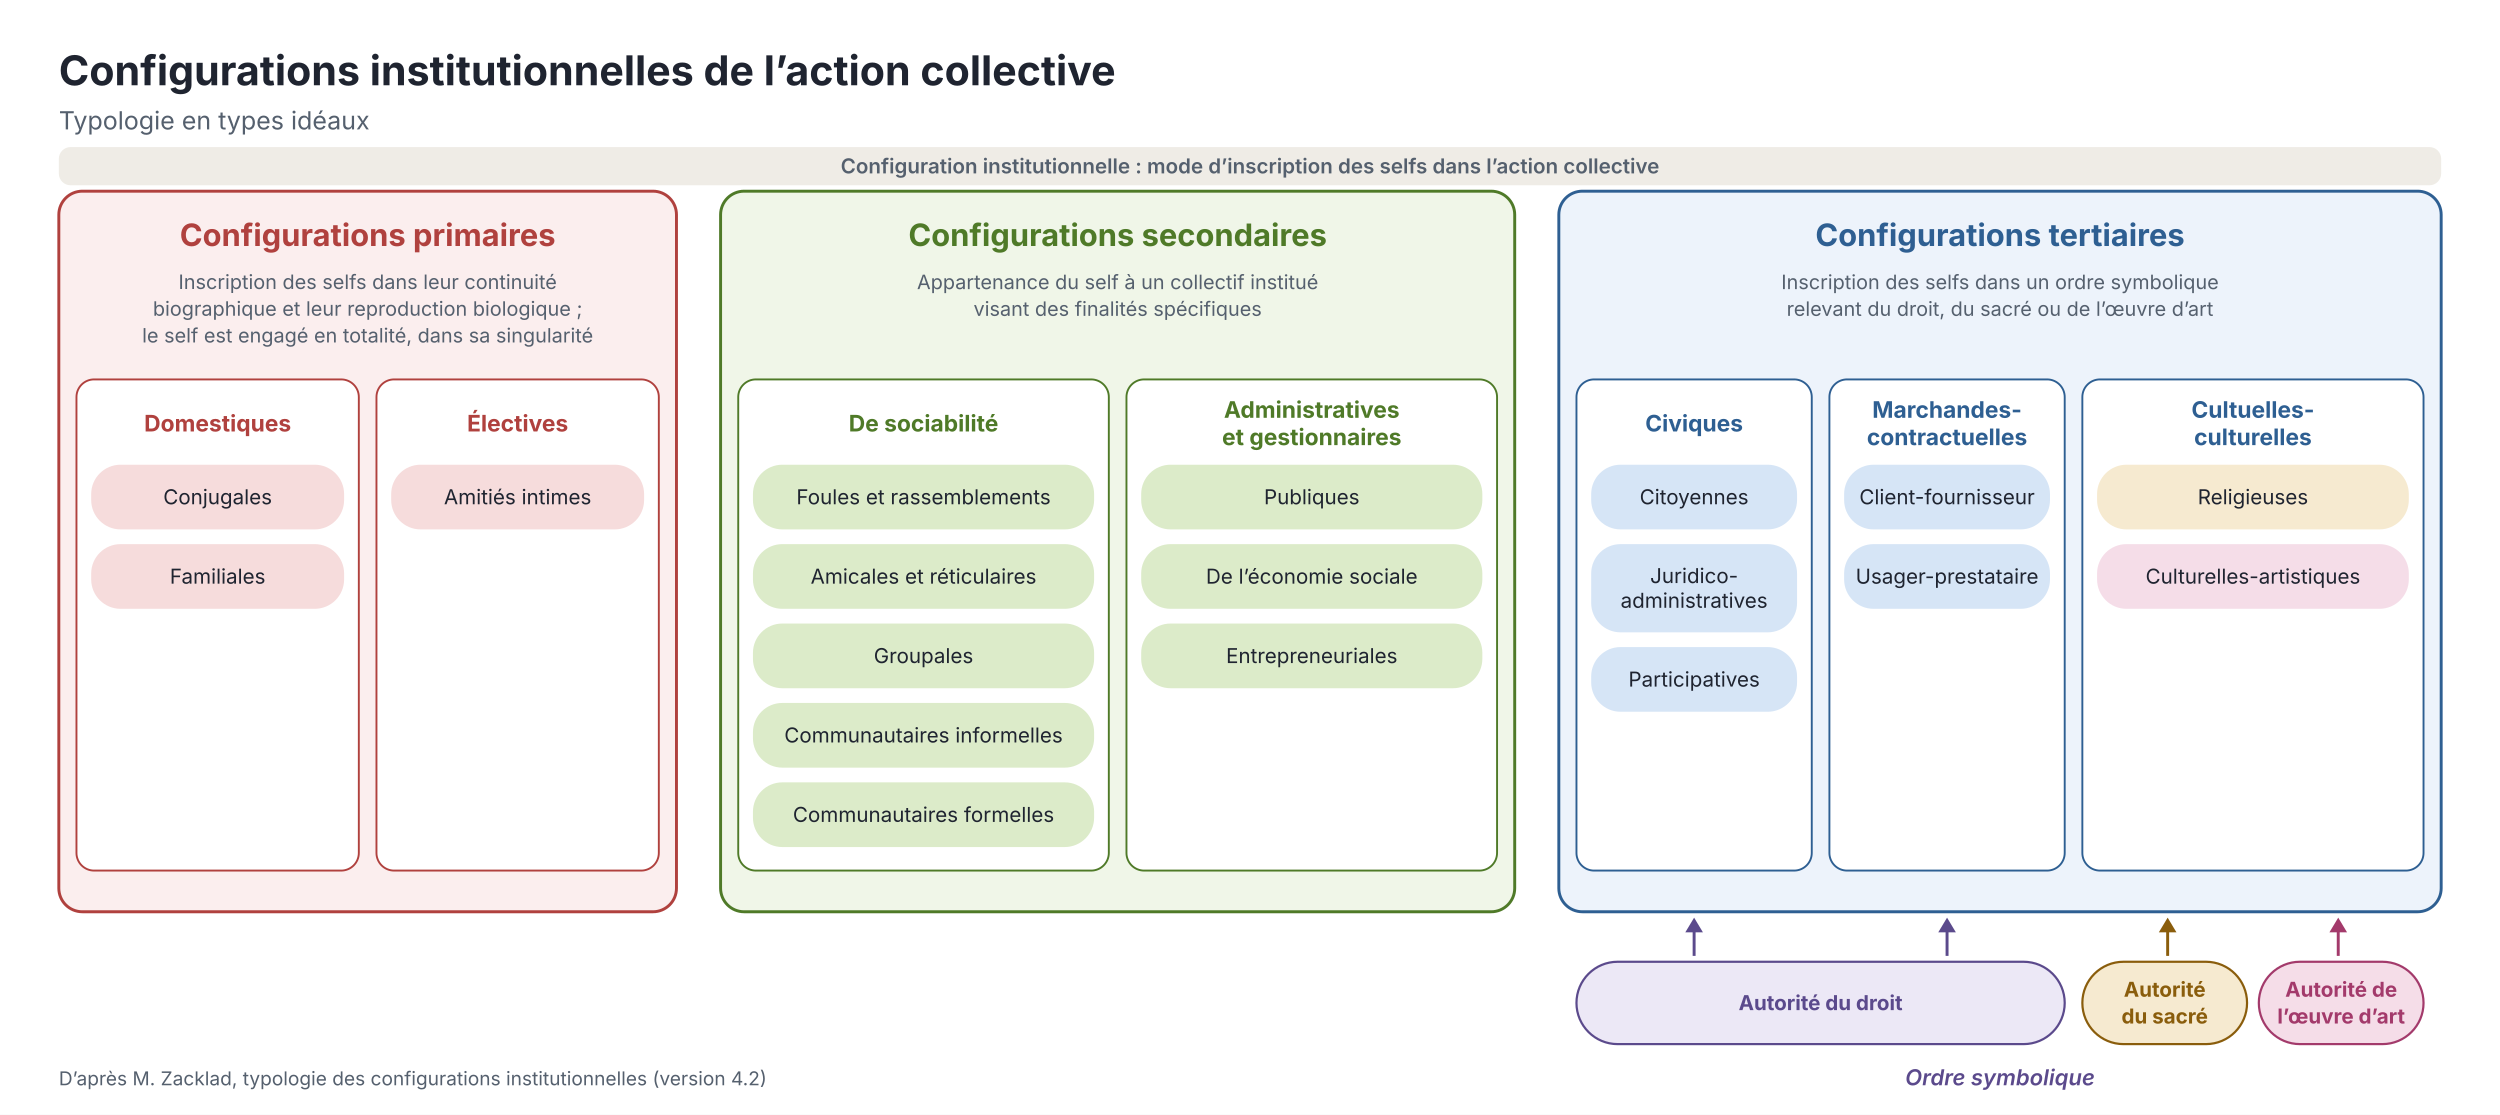
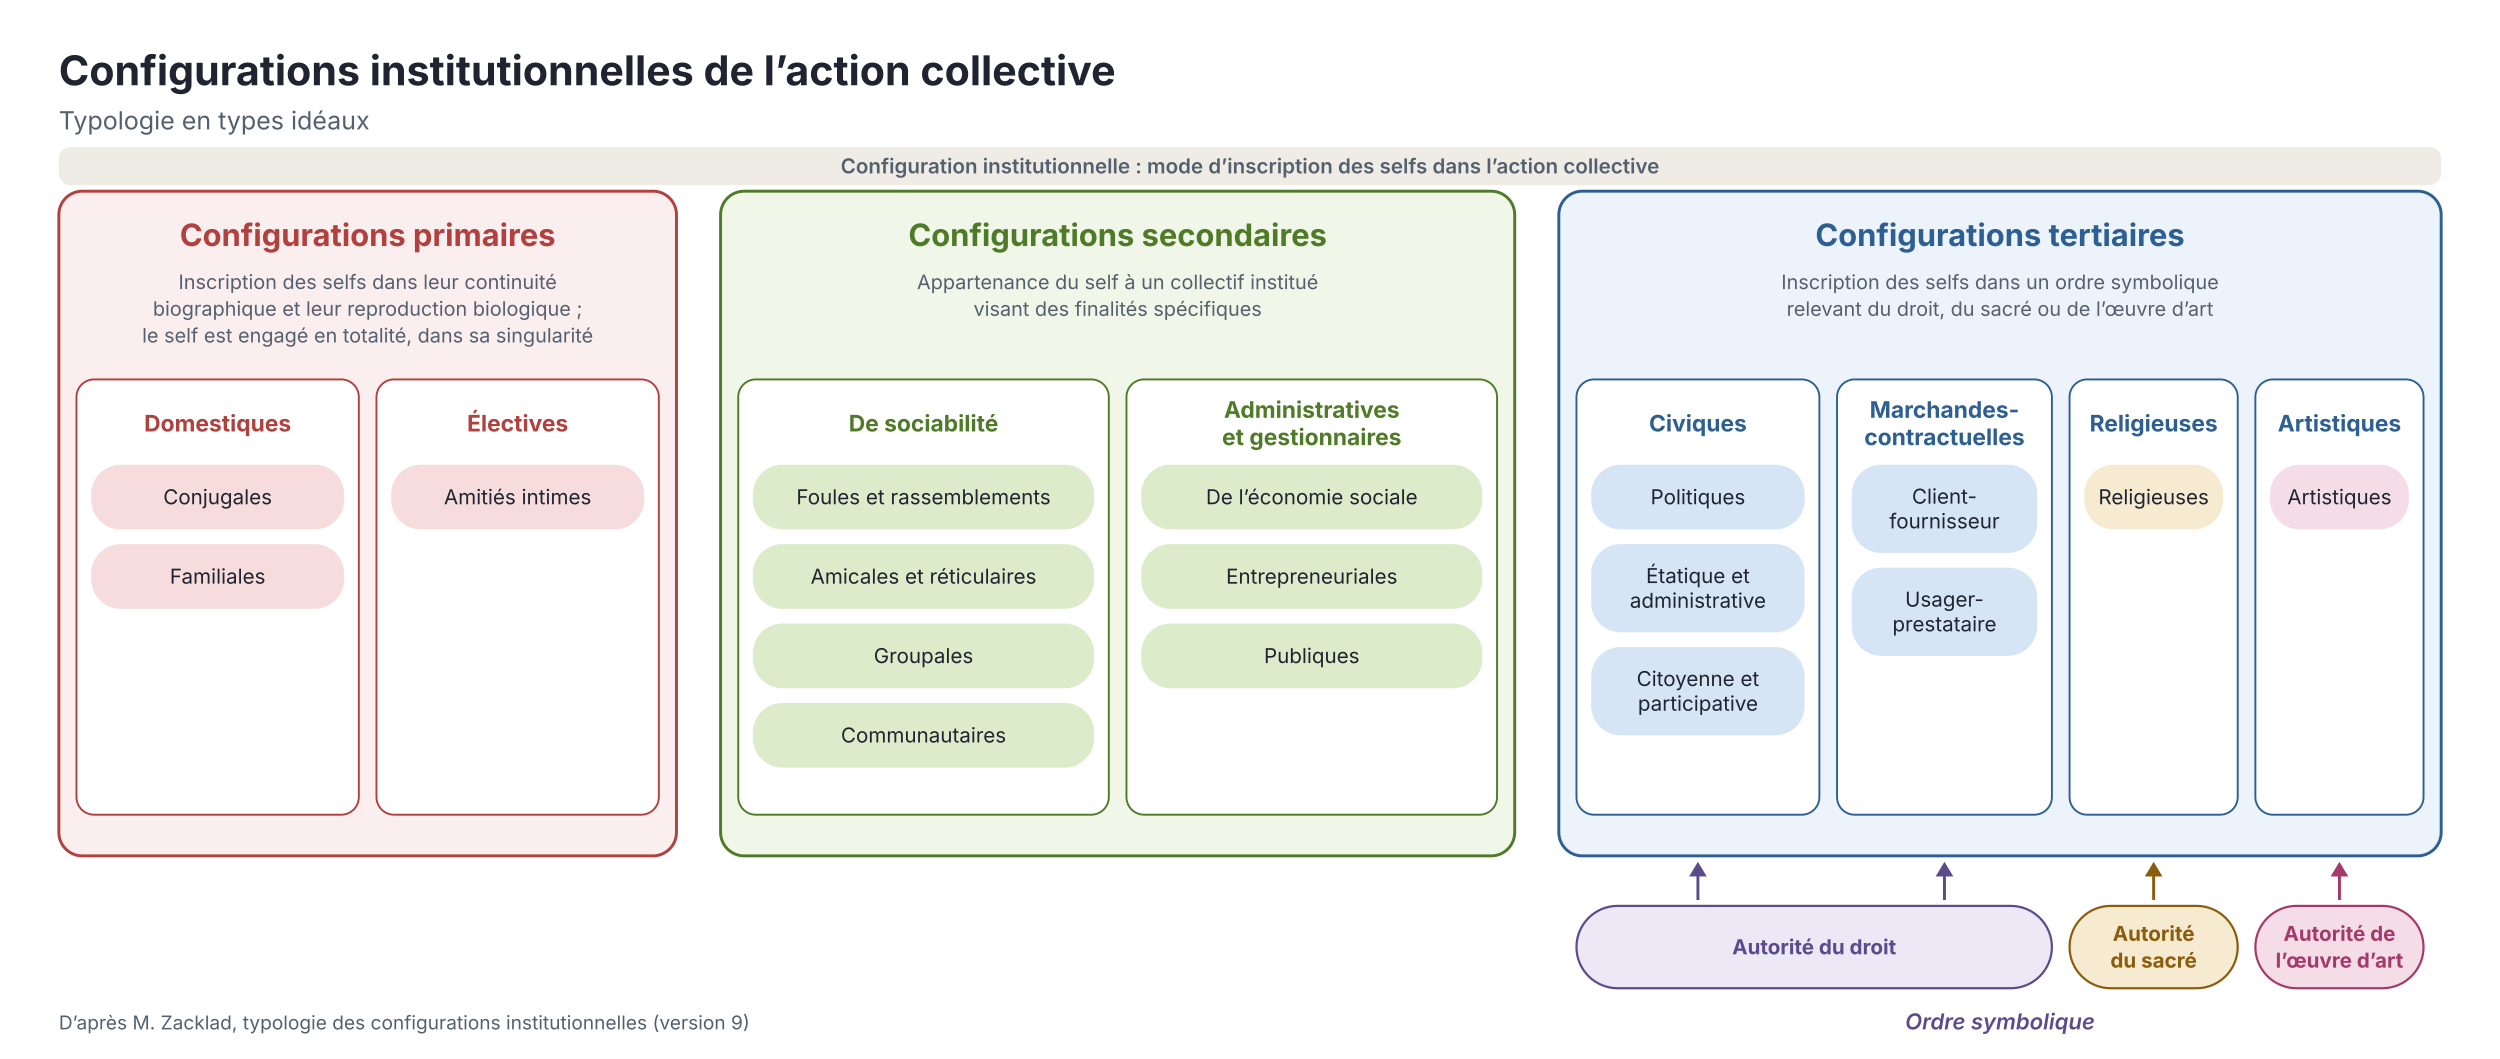
- <svg xmlns="http://www.w3.org/2000/svg" viewBox="0 0 1700 758" width="1700" height="758" font-family="Inter, 'Helvetica Neue', Helvetica, Arial, sans-serif">
-   <rect width="1700" height="758" fill="#ffffff" />
+ <svg xmlns="http://www.w3.org/2000/svg" viewBox="0 0 1700 720" width="1700" height="720" font-family="Inter, 'Helvetica Neue', Helvetica, Arial, sans-serif">
+   <rect width="1700" height="720" fill="#ffffff" />
  <text x="40" y="58.0" font-size="28" font-weight="700" fill="#1f2430" text-anchor="start">Configurations institutionnelles de l’action collective</text>
  <text x="40" y="88.0" font-size="17" font-weight="400" fill="#55606e" text-anchor="start">Typologie en types idéaux</text>
  <rect x="40" y="100" width="1620" height="26" rx="8" fill="#efece6" stroke="none" stroke-width="0" />
  <text x="850" y="117.9" font-size="14" font-weight="600" fill="#55606e" text-anchor="middle">Configuration institutionnelle : mode d’inscription des selfs dans l’action collective</text>
-   <rect x="40" y="130" width="420" height="490" rx="16" fill="#fbeeee" stroke="#b0413e" stroke-width="2" />
+   <rect x="40" y="130" width="420" height="452" rx="16" fill="#fbeeee" stroke="#b0413e" stroke-width="2" />
  <text x="250.0" y="167.3" font-size="21" font-weight="700" fill="#b0413e" text-anchor="middle">Configurations primaires</text>
  <text x="250.0" y="196.5" font-size="13.5" font-weight="400" fill="#55606e" text-anchor="middle">Inscription des selfs dans leur continuité</text>
  <text x="250.0" y="214.7" font-size="13.5" font-weight="400" fill="#55606e" text-anchor="middle">biographique et leur reproduction biologique ;</text>
  <text x="250.0" y="232.9" font-size="13.5" font-weight="400" fill="#55606e" text-anchor="middle">le self est engagé en totalité, dans sa singularité</text>
-   <rect x="52" y="258" width="192.0" height="334" rx="12" fill="#ffffff" stroke="#b0413e" stroke-width="1.3" />
+   <rect x="52" y="258" width="192.0" height="296" rx="12" fill="#ffffff" stroke="#b0413e" stroke-width="1.3" />
  <text x="148.0" y="293.4" font-size="15.5" font-weight="700" fill="#b0413e" text-anchor="middle">Domestiques</text>
  <rect x="62" y="316" width="172.0" height="44" rx="20" fill="#f6dcdc" stroke="none" stroke-width="0" />
  <text x="148.0" y="342.9" font-size="14" font-weight="400" fill="#1f2430" text-anchor="middle">Conjugales</text>
  <rect x="62" y="370" width="172.0" height="44" rx="20" fill="#f6dcdc" stroke="none" stroke-width="0" />
  <text x="148.0" y="396.9" font-size="14" font-weight="400" fill="#1f2430" text-anchor="middle">Familiales</text>
-   <rect x="256.0" y="258" width="192.0" height="334" rx="12" fill="#ffffff" stroke="#b0413e" stroke-width="1.3" />
+   <rect x="256.0" y="258" width="192.0" height="296" rx="12" fill="#ffffff" stroke="#b0413e" stroke-width="1.3" />
  <text x="352.0" y="293.4" font-size="15.5" font-weight="700" fill="#b0413e" text-anchor="middle">Électives</text>
  <rect x="266.0" y="316" width="172.0" height="44" rx="20" fill="#f6dcdc" stroke="none" stroke-width="0" />
  <text x="352.0" y="342.9" font-size="14" font-weight="400" fill="#1f2430" text-anchor="middle">Amitiés intimes</text>
-   <rect x="490" y="130" width="540" height="490" rx="16" fill="#f0f6e8" stroke="#4f7a28" stroke-width="2" />
+   <rect x="490" y="130" width="540" height="452" rx="16" fill="#f0f6e8" stroke="#4f7a28" stroke-width="2" />
  <text x="760.0" y="167.3" font-size="21" font-weight="700" fill="#4f7a28" text-anchor="middle">Configurations secondaires</text>
  <text x="760.0" y="196.6" font-size="13.5" font-weight="400" fill="#55606e" text-anchor="middle">Appartenance du self à un collectif institué</text>
  <text x="760.0" y="214.8" font-size="13.5" font-weight="400" fill="#55606e" text-anchor="middle">visant des finalités spécifiques</text>
-   <rect x="502" y="258" width="252.0" height="334" rx="12" fill="#ffffff" stroke="#4f7a28" stroke-width="1.3" />
+   <rect x="502" y="258" width="252.0" height="296" rx="12" fill="#ffffff" stroke="#4f7a28" stroke-width="1.3" />
  <text x="628.0" y="293.4" font-size="15.5" font-weight="700" fill="#4f7a28" text-anchor="middle">De sociabilité</text>
  <rect x="512" y="316" width="232.0" height="44" rx="20" fill="#dcebc9" stroke="none" stroke-width="0" />
  <text x="628.0" y="342.9" font-size="14" font-weight="400" fill="#1f2430" text-anchor="middle">Foules et rassemblements</text>
  <rect x="512" y="370" width="232.0" height="44" rx="20" fill="#dcebc9" stroke="none" stroke-width="0" />
  <text x="628.0" y="396.9" font-size="14" font-weight="400" fill="#1f2430" text-anchor="middle">Amicales et réticulaires</text>
  <rect x="512" y="424" width="232.0" height="44" rx="20" fill="#dcebc9" stroke="none" stroke-width="0" />
  <text x="628.0" y="450.9" font-size="14" font-weight="400" fill="#1f2430" text-anchor="middle">Groupales</text>
  <rect x="512" y="478" width="232.0" height="44" rx="20" fill="#dcebc9" stroke="none" stroke-width="0" />
-   <text x="628.0" y="504.9" font-size="14" font-weight="400" fill="#1f2430" text-anchor="middle">Communautaires informelles</text>
-   <rect x="512" y="532" width="232.0" height="44" rx="20" fill="#dcebc9" stroke="none" stroke-width="0" />
-   <text x="628.0" y="558.9" font-size="14" font-weight="400" fill="#1f2430" text-anchor="middle">Communautaires formelles</text>
-   <rect x="766.0" y="258" width="252.0" height="334" rx="12" fill="#ffffff" stroke="#4f7a28" stroke-width="1.3" />
+   <text x="628.0" y="504.9" font-size="14" font-weight="400" fill="#1f2430" text-anchor="middle">Communautaires</text>
+   <rect x="766.0" y="258" width="252.0" height="296" rx="12" fill="#ffffff" stroke="#4f7a28" stroke-width="1.3" />
  <text x="892.0" y="284.1" font-size="15.5" font-weight="700" fill="#4f7a28" text-anchor="middle">Administratives</text>
  <text x="892.0" y="302.7" font-size="15.5" font-weight="700" fill="#4f7a28" text-anchor="middle">et gestionnaires</text>
  <rect x="776.0" y="316" width="232.0" height="44" rx="20" fill="#dcebc9" stroke="none" stroke-width="0" />
-   <text x="892.0" y="342.9" font-size="14" font-weight="400" fill="#1f2430" text-anchor="middle">Publiques</text>
+   <text x="892.0" y="342.9" font-size="14" font-weight="400" fill="#1f2430" text-anchor="middle">De l’économie sociale</text>
  <rect x="776.0" y="370" width="232.0" height="44" rx="20" fill="#dcebc9" stroke="none" stroke-width="0" />
-   <text x="892.0" y="396.9" font-size="14" font-weight="400" fill="#1f2430" text-anchor="middle">De l’économie sociale</text>
+   <text x="892.0" y="396.9" font-size="14" font-weight="400" fill="#1f2430" text-anchor="middle">Entrepreneuriales</text>
  <rect x="776.0" y="424" width="232.0" height="44" rx="20" fill="#dcebc9" stroke="none" stroke-width="0" />
-   <text x="892.0" y="450.9" font-size="14" font-weight="400" fill="#1f2430" text-anchor="middle">Entrepreneuriales</text>
-   <rect x="1060" y="130" width="600" height="490" rx="16" fill="#edf3fb" stroke="#2e5f92" stroke-width="2" />
+   <text x="892.0" y="450.9" font-size="14" font-weight="400" fill="#1f2430" text-anchor="middle">Publiques</text>
+   <rect x="1060" y="130" width="600" height="452" rx="16" fill="#edf3fb" stroke="#2e5f92" stroke-width="2" />
  <text x="1360.0" y="167.3" font-size="21" font-weight="700" fill="#2e5f92" text-anchor="middle">Configurations tertiaires</text>
  <text x="1360.0" y="196.6" font-size="13.5" font-weight="400" fill="#55606e" text-anchor="middle">Inscription des selfs dans un ordre symbolique</text>
  <text x="1360.0" y="214.8" font-size="13.5" font-weight="400" fill="#55606e" text-anchor="middle">relevant du droit, du sacré ou de l’œuvre d’art</text>
-   <rect x="1072" y="258" width="160.0" height="334" rx="12" fill="#ffffff" stroke="#2e5f92" stroke-width="1.3" />
-   <text x="1152.0" y="293.4" font-size="15.5" font-weight="700" fill="#2e5f92" text-anchor="middle">Civiques</text>
-   <rect x="1082" y="316" width="140.0" height="44" rx="20" fill="#d6e5f6" stroke="none" stroke-width="0" />
-   <text x="1152.0" y="342.9" font-size="14" font-weight="400" fill="#1f2430" text-anchor="middle">Citoyennes</text>
-   <rect x="1082" y="370" width="140.0" height="60" rx="20" fill="#d6e5f6" stroke="none" stroke-width="0" />
-   <text x="1152.0" y="396.5" font-size="14" font-weight="400" fill="#1f2430" text-anchor="middle">Juridico-</text>
-   <text x="1152.0" y="413.3" font-size="14" font-weight="400" fill="#1f2430" text-anchor="middle">administratives</text>
-   <rect x="1082" y="440" width="140.0" height="44" rx="20" fill="#d6e5f6" stroke="none" stroke-width="0" />
-   <text x="1152.0" y="466.9" font-size="14" font-weight="400" fill="#1f2430" text-anchor="middle">Participatives</text>
-   <rect x="1244.0" y="258" width="160.0" height="334" rx="12" fill="#ffffff" stroke="#2e5f92" stroke-width="1.3" />
-   <text x="1324.0" y="284.1" font-size="15.5" font-weight="700" fill="#2e5f92" text-anchor="middle">Marchandes-</text>
-   <text x="1324.0" y="302.7" font-size="15.5" font-weight="700" fill="#2e5f92" text-anchor="middle">contractuelles</text>
-   <rect x="1254.0" y="316" width="140.0" height="44" rx="20" fill="#d6e5f6" stroke="none" stroke-width="0" />
-   <text x="1324.0" y="342.9" font-size="14" font-weight="400" fill="#1f2430" text-anchor="middle">Client-fournisseur</text>
-   <rect x="1254.0" y="370" width="140.0" height="44" rx="20" fill="#d6e5f6" stroke="none" stroke-width="0" />
-   <text x="1324.0" y="396.9" font-size="14" font-weight="400" fill="#1f2430" text-anchor="middle">Usager-prestataire</text>
-   <rect x="1416.0" y="258" width="232.0" height="334" rx="12" fill="#ffffff" stroke="#2e5f92" stroke-width="1.3" />
-   <text x="1532.0" y="284.1" font-size="15.5" font-weight="700" fill="#2e5f92" text-anchor="middle">Cultuelles-</text>
-   <text x="1532.0" y="302.7" font-size="15.5" font-weight="700" fill="#2e5f92" text-anchor="middle">culturelles</text>
-   <rect x="1426.0" y="316" width="212.0" height="44" rx="20" fill="#f6ead0" stroke="none" stroke-width="0" />
-   <text x="1532.0" y="342.9" font-size="14" font-weight="400" fill="#1f2430" text-anchor="middle">Religieuses</text>
-   <rect x="1426.0" y="370" width="212.0" height="44" rx="20" fill="#f5dde8" stroke="none" stroke-width="0" />
-   <text x="1532.0" y="396.9" font-size="14" font-weight="400" fill="#1f2430" text-anchor="middle">Culturelles-artistiques</text>
-   <rect x="1072" y="654" width="332.0" height="56" rx="28" fill="#ece8f6" stroke="#5b4a8c" stroke-width="1.5" />
-   <text x="1238.0" y="686.9" font-size="14" font-weight="700" fill="#5b4a8c" text-anchor="middle">Autorité du droit</text>
-   <line x1="1152.0" y1="650" x2="1152.0" y2="632" stroke="#5b4a8c" stroke-width="2" />
-   <polygon points="1146.0,634 1158.0,634 1152.0,624" fill="#5b4a8c" />
-   <line x1="1324.0" y1="650" x2="1324.0" y2="632" stroke="#5b4a8c" stroke-width="2" />
-   <polygon points="1318.0,634 1330.0,634 1324.0,624" fill="#5b4a8c" />
-   <rect x="1416.0" y="654" width="112.0" height="56" rx="28" fill="#f6ead0" stroke="#8a5d0c" stroke-width="1.5" />
-   <text x="1472.0" y="677.8" font-size="14" font-weight="700" fill="#8a5d0c" text-anchor="middle">Autorité</text>
-   <text x="1472.0" y="696.0" font-size="14" font-weight="700" fill="#8a5d0c" text-anchor="middle">du sacré</text>
-   <line x1="1474.0" y1="650" x2="1474.0" y2="632" stroke="#8a5d0c" stroke-width="2" />
-   <polygon points="1468.0,634 1480.0,634 1474.0,624" fill="#8a5d0c" />
-   <rect x="1536.0" y="654" width="112.0" height="56" rx="28" fill="#f5dde8" stroke="#a33a6b" stroke-width="1.5" />
-   <text x="1592.0" y="677.8" font-size="14" font-weight="700" fill="#a33a6b" text-anchor="middle">Autorité de</text>
-   <text x="1592.0" y="696.0" font-size="14" font-weight="700" fill="#a33a6b" text-anchor="middle">l’œuvre d’art</text>
-   <line x1="1590.0" y1="650" x2="1590.0" y2="632" stroke="#a33a6b" stroke-width="2" />
-   <polygon points="1584.0,634 1596.0,634 1590.0,624" fill="#a33a6b" />
-   <text x="1360.0" y="738.0" font-size="15" font-weight="600" fill="#5b4a8c" text-anchor="middle" font-style="italic">Ordre symbolique</text>
-   <text x="40" y="738.0" font-size="13" font-weight="400" fill="#55606e" text-anchor="start">D’après M. Zacklad, typologie des configurations institutionnelles (version 4.2)</text>
+   <rect x="1072" y="258" width="165.176" height="296" rx="12" fill="#ffffff" stroke="#2e5f92" stroke-width="1.3" />
+   <text x="1154.588" y="293.4" font-size="15.5" font-weight="700" fill="#2e5f92" text-anchor="middle">Civiques</text>
+   <rect x="1082" y="316" width="145.176" height="44" rx="20" fill="#d6e5f6" stroke="none" stroke-width="0" />
+   <text x="1154.588" y="342.9" font-size="14" font-weight="400" fill="#1f2430" text-anchor="middle">Politiques</text>
+   <rect x="1082" y="370" width="145.176" height="60" rx="20" fill="#d6e5f6" stroke="none" stroke-width="0" />
+   <text x="1154.588" y="396.5" font-size="14" font-weight="400" fill="#1f2430" text-anchor="middle">Étatique et</text>
+   <text x="1154.588" y="413.3" font-size="14" font-weight="400" fill="#1f2430" text-anchor="middle">administrative</text>
+   <rect x="1082" y="440" width="145.176" height="60" rx="20" fill="#d6e5f6" stroke="none" stroke-width="0" />
+   <text x="1154.588" y="466.5" font-size="14" font-weight="400" fill="#1f2430" text-anchor="middle">Citoyenne et</text>
+   <text x="1154.588" y="483.3" font-size="14" font-weight="400" fill="#1f2430" text-anchor="middle">participative</text>
+   <rect x="1249.176" y="258" width="146.118" height="296" rx="12" fill="#ffffff" stroke="#2e5f92" stroke-width="1.3" />
+   <text x="1322.235" y="284.1" font-size="15.5" font-weight="700" fill="#2e5f92" text-anchor="middle">Marchandes-</text>
+   <text x="1322.235" y="302.7" font-size="15.5" font-weight="700" fill="#2e5f92" text-anchor="middle">contractuelles</text>
+   <rect x="1259.176" y="316" width="126.118" height="60" rx="20" fill="#d6e5f6" stroke="none" stroke-width="0" />
+   <text x="1322.235" y="342.5" font-size="14" font-weight="400" fill="#1f2430" text-anchor="middle">Client-</text>
+   <text x="1322.235" y="359.3" font-size="14" font-weight="400" fill="#1f2430" text-anchor="middle">fournisseur</text>
+   <rect x="1259.176" y="386" width="126.118" height="60" rx="20" fill="#d6e5f6" stroke="none" stroke-width="0" />
+   <text x="1322.235" y="412.5" font-size="14" font-weight="400" fill="#1f2430" text-anchor="middle">Usager-</text>
+   <text x="1322.235" y="429.3" font-size="14" font-weight="400" fill="#1f2430" text-anchor="middle">prestataire</text>
+   <rect x="1407.294" y="258" width="114.353" height="296" rx="12" fill="#ffffff" stroke="#2e5f92" stroke-width="1.3" />
+   <text x="1464.471" y="293.4" font-size="15.5" font-weight="700" fill="#2e5f92" text-anchor="middle">Religieuses</text>
+   <rect x="1417.294" y="316" width="94.353" height="44" rx="20" fill="#f6ead0" stroke="none" stroke-width="0" />
+   <text x="1464.471" y="342.9" font-size="14" font-weight="400" fill="#1f2430" text-anchor="middle">Religieuses</text>
+   <rect x="1533.647" y="258" width="114.353" height="296" rx="12" fill="#ffffff" stroke="#2e5f92" stroke-width="1.3" />
+   <text x="1590.824" y="293.4" font-size="15.5" font-weight="700" fill="#2e5f92" text-anchor="middle">Artistiques</text>
+   <rect x="1543.647" y="316" width="94.353" height="44" rx="20" fill="#f5dde8" stroke="none" stroke-width="0" />
+   <text x="1590.824" y="342.9" font-size="14" font-weight="400" fill="#1f2430" text-anchor="middle">Artistiques</text>
+   <rect x="1072" y="616" width="323.294" height="56" rx="28" fill="#ece8f6" stroke="#5b4a8c" stroke-width="1.5" />
+   <text x="1233.647" y="648.9" font-size="14" font-weight="700" fill="#5b4a8c" text-anchor="middle">Autorité du droit</text>
+   <line x1="1154.588" y1="612" x2="1154.588" y2="594" stroke="#5b4a8c" stroke-width="2" />
+   <polygon points="1148.588,596 1160.588,596 1154.588,586" fill="#5b4a8c" />
+   <line x1="1322.235" y1="612" x2="1322.235" y2="594" stroke="#5b4a8c" stroke-width="2" />
+   <polygon points="1316.235,596 1328.235,596 1322.235,586" fill="#5b4a8c" />
+   <rect x="1407.294" y="616" width="114.353" height="56" rx="28" fill="#f6ead0" stroke="#8a5d0c" stroke-width="1.5" />
+   <text x="1464.471" y="639.8" font-size="14" font-weight="700" fill="#8a5d0c" text-anchor="middle">Autorité</text>
+   <text x="1464.471" y="658.0" font-size="14" font-weight="700" fill="#8a5d0c" text-anchor="middle">du sacré</text>
+   <line x1="1464.471" y1="612" x2="1464.471" y2="594" stroke="#8a5d0c" stroke-width="2" />
+   <polygon points="1458.471,596 1470.471,596 1464.471,586" fill="#8a5d0c" />
+   <rect x="1533.647" y="616" width="114.353" height="56" rx="28" fill="#f5dde8" stroke="#a33a6b" stroke-width="1.5" />
+   <text x="1590.824" y="639.8" font-size="14" font-weight="700" fill="#a33a6b" text-anchor="middle">Autorité de</text>
+   <text x="1590.824" y="658.0" font-size="14" font-weight="700" fill="#a33a6b" text-anchor="middle">l’œuvre d’art</text>
+   <line x1="1590.824" y1="612" x2="1590.824" y2="594" stroke="#a33a6b" stroke-width="2" />
+   <polygon points="1584.824,596 1596.824,596 1590.824,586" fill="#a33a6b" />
+   <text x="1360.0" y="700.0" font-size="15" font-weight="600" fill="#5b4a8c" text-anchor="middle" font-style="italic">Ordre symbolique</text>
+   <text x="40" y="700.0" font-size="13" font-weight="400" fill="#55606e" text-anchor="start">D’après M. Zacklad, typologie des configurations institutionnelles (version 9)</text>
</svg>
